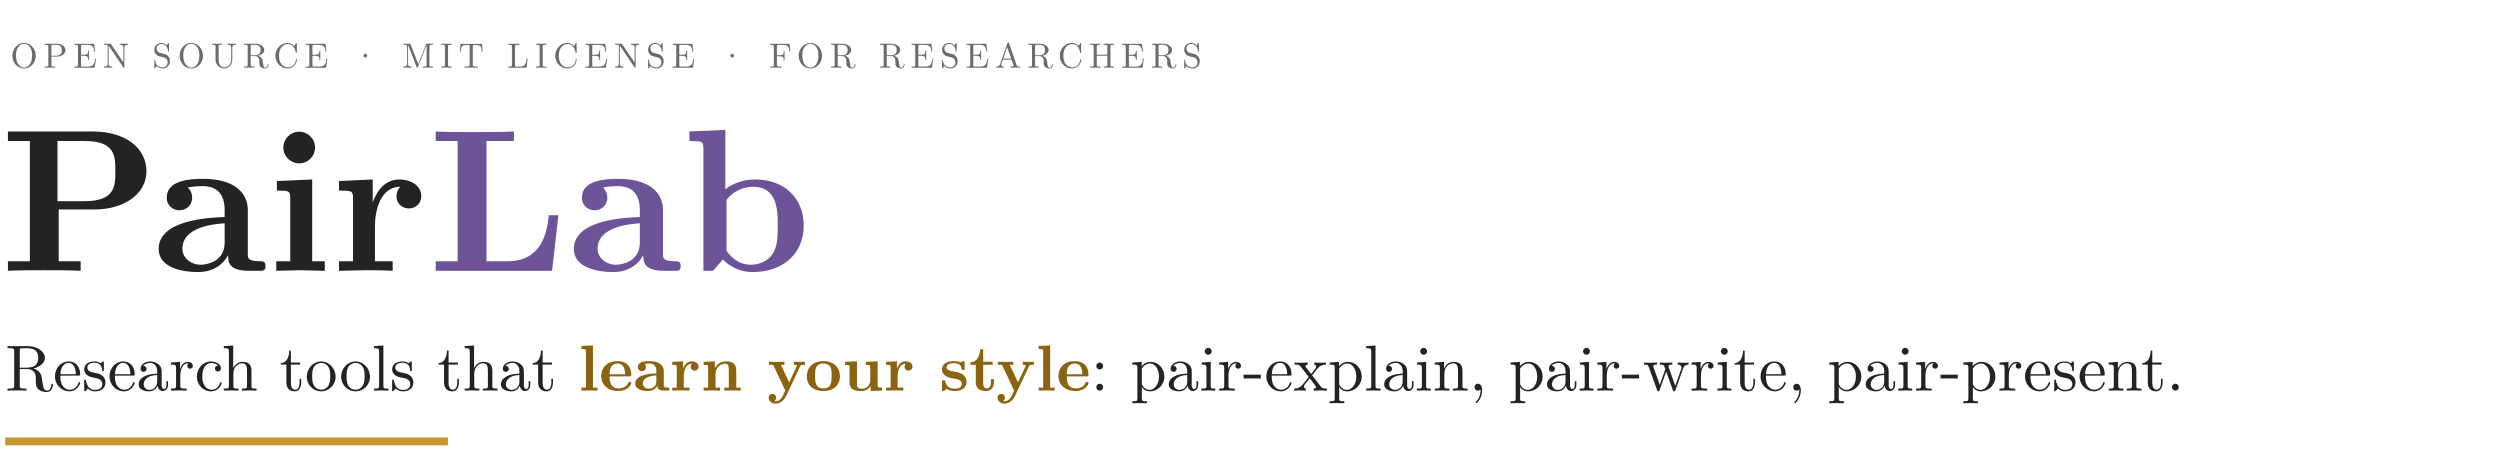
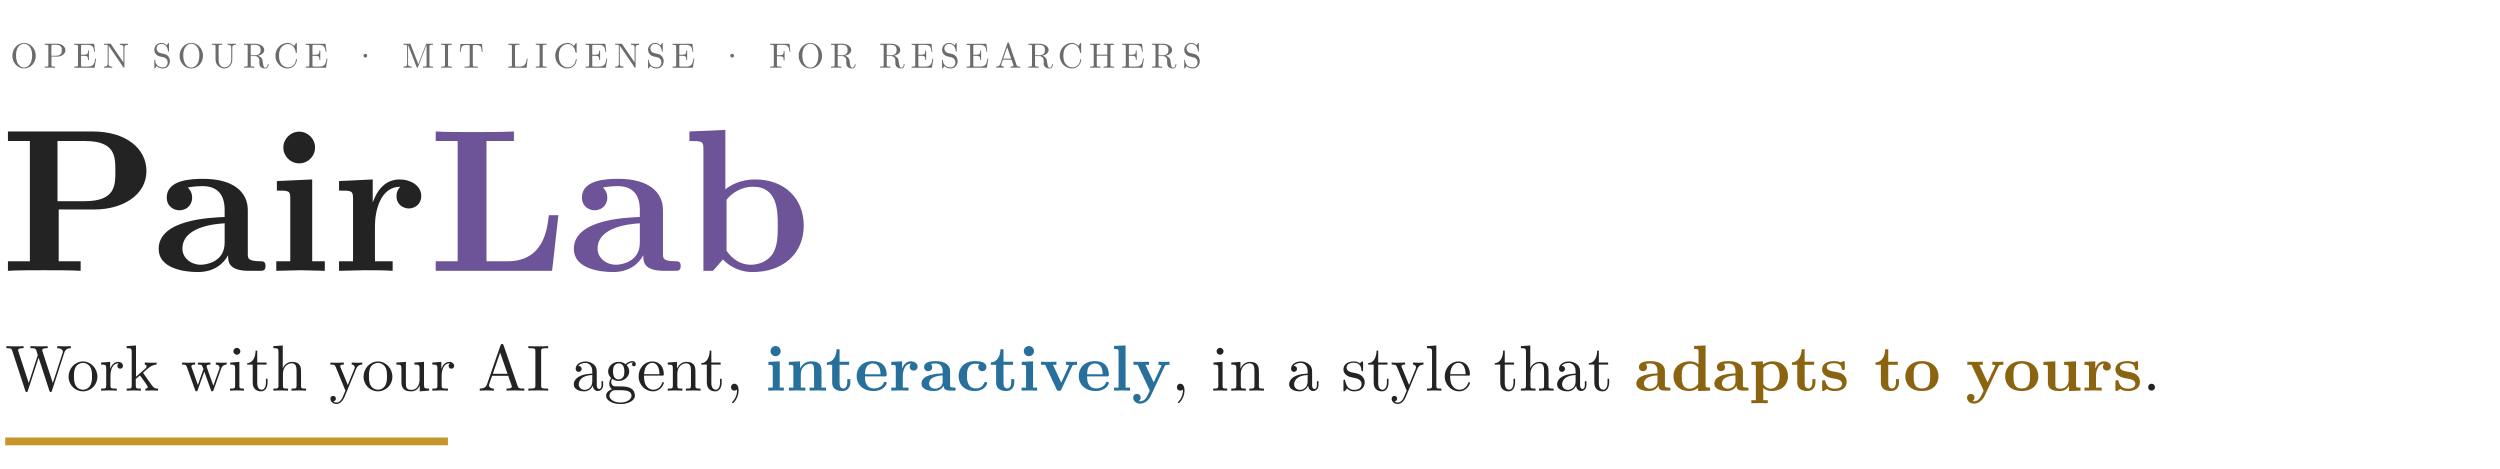
- <svg xmlns="http://www.w3.org/2000/svg" viewBox="0 0 960 180" width="960" height="180" role="img" aria-label="PairLab: research tools that learn your style: pair-explain, pair-write, pair-present">
+ <svg xmlns="http://www.w3.org/2000/svg" viewBox="0 0 960 180" width="960" height="180" role="img" aria-label="PairLab: work with your AI agent, interactively, in a style that adapts to yours">
  <style>text{font-family:'CMU Serif','Latin Modern Roman',Georgia,'Times New Roman',serif;fill:#232323} .m{font-family:Menlo,'SF Mono',Consolas,'DejaVu Sans Mono',monospace} .b{font-weight:700} .i{font-style:italic}</style>
  <defs>
    <marker id="a" viewBox="0 0 10 10" refX="8" refY="5" markerWidth="7" markerHeight="7" orient="auto-start-reverse">
      <path d="M1,1 L9,5 L1,9 Z" fill="#6B6B6B" />
    </marker>
    <marker id="ag" viewBox="0 0 10 10" refX="8" refY="5" markerWidth="7" markerHeight="7" orient="auto-start-reverse">
      <path d="M1,1 L9,5 L1,9 Z" fill="#C6952C" />
    </marker>
    <marker id="ap" viewBox="0 0 10 10" refX="8" refY="5" markerWidth="7" markerHeight="7" orient="auto-start-reverse">
      <path d="M1,1 L9,5 L1,9 Z" fill="#6D5398" />
    </marker>
    <marker id="ay" viewBox="0 0 10 10" refX="8" refY="5" markerWidth="7" markerHeight="7" orient="auto-start-reverse">
      <path d="M1,1 L9,5 L1,9 Z" fill="#27709C" />
    </marker>
    <marker id="an" viewBox="0 0 10 10" refX="8" refY="5" markerWidth="7" markerHeight="7" orient="auto-start-reverse">
      <path d="M1,1 L9,5 L1,9 Z" fill="#227828" />
    </marker>
  </defs>
  <text x="4" y="26" font-size="13.5" style="fill:#6B6B6B" letter-spacing="2.2">OPEN SOURCE  ·  MIT LICENSE  ·  FOR RESEARCHERS</text>
  <text x="0" y="104" font-size="78" class="b">Pair<tspan style="fill:#6D5398">Lab</tspan>
  </text>
-   <text x="2" y="150" font-size="25">Research tools that <tspan class="b" style="fill:#8A6410">learn your style</tspan>: pair-explain, pair-write, pair-present.</text>
+   <text x="2" y="150" font-size="25">Work with your AI agent, <tspan class="b" style="fill:#27709C">interactively</tspan>, in a style that <tspan class="b" style="fill:#8A6410">adapts to yours</tspan>.</text>
  <rect x="2" y="168" width="170" height="3" fill="#C6952C" />
</svg>
